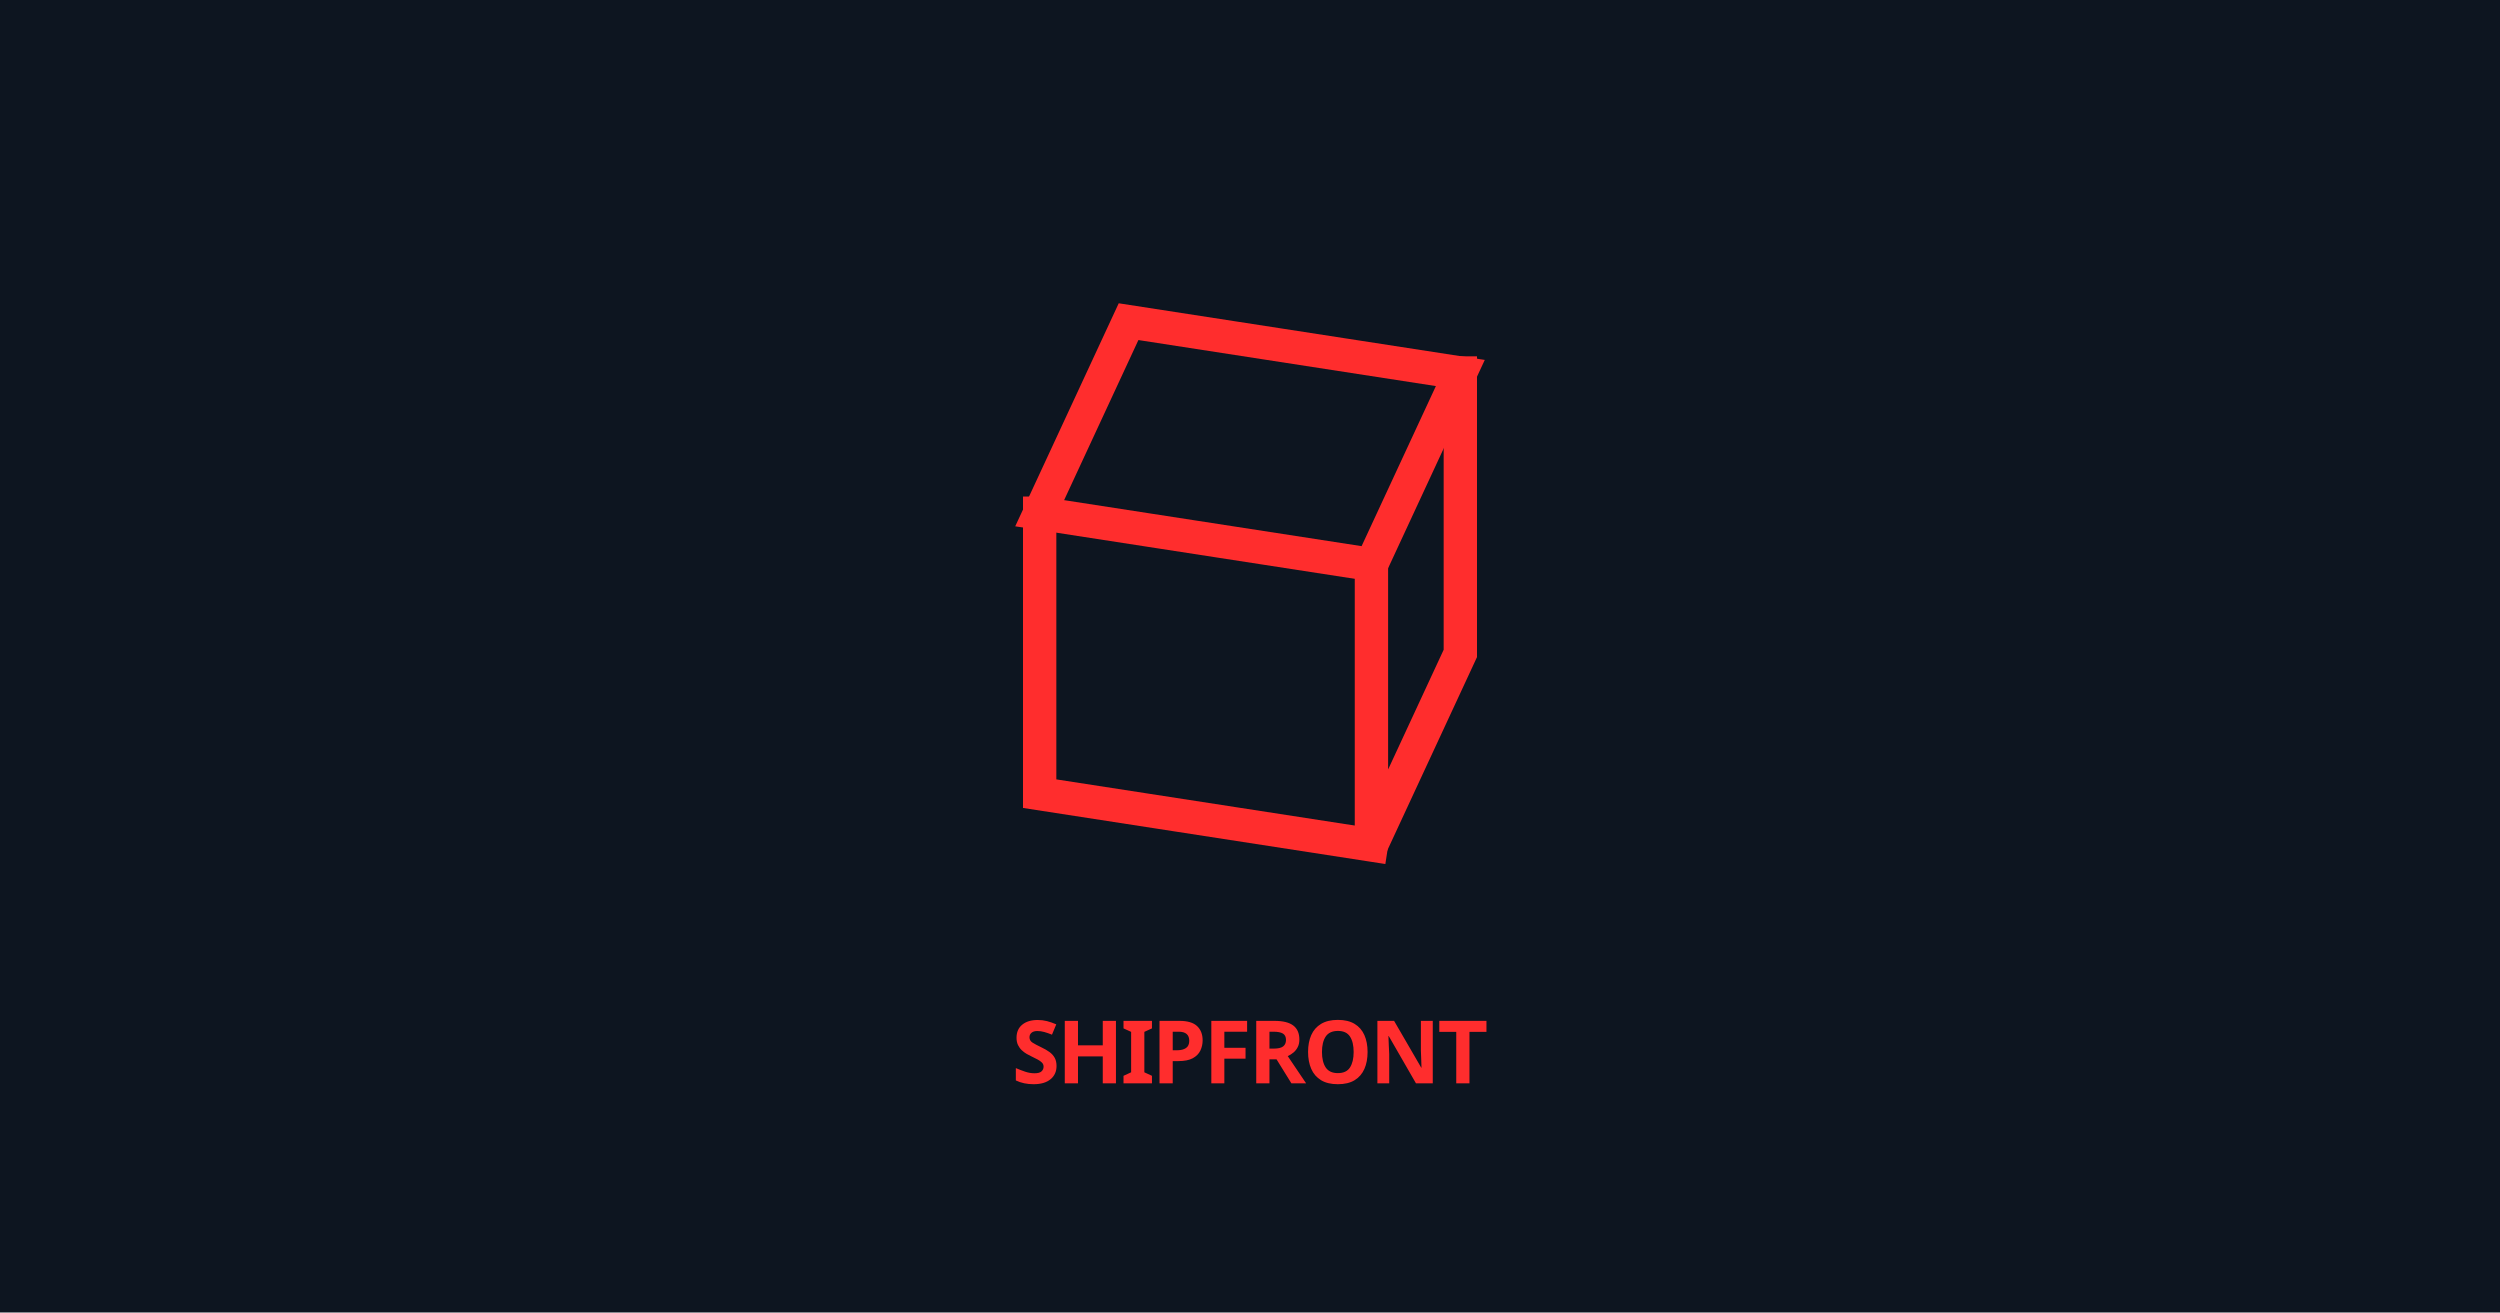
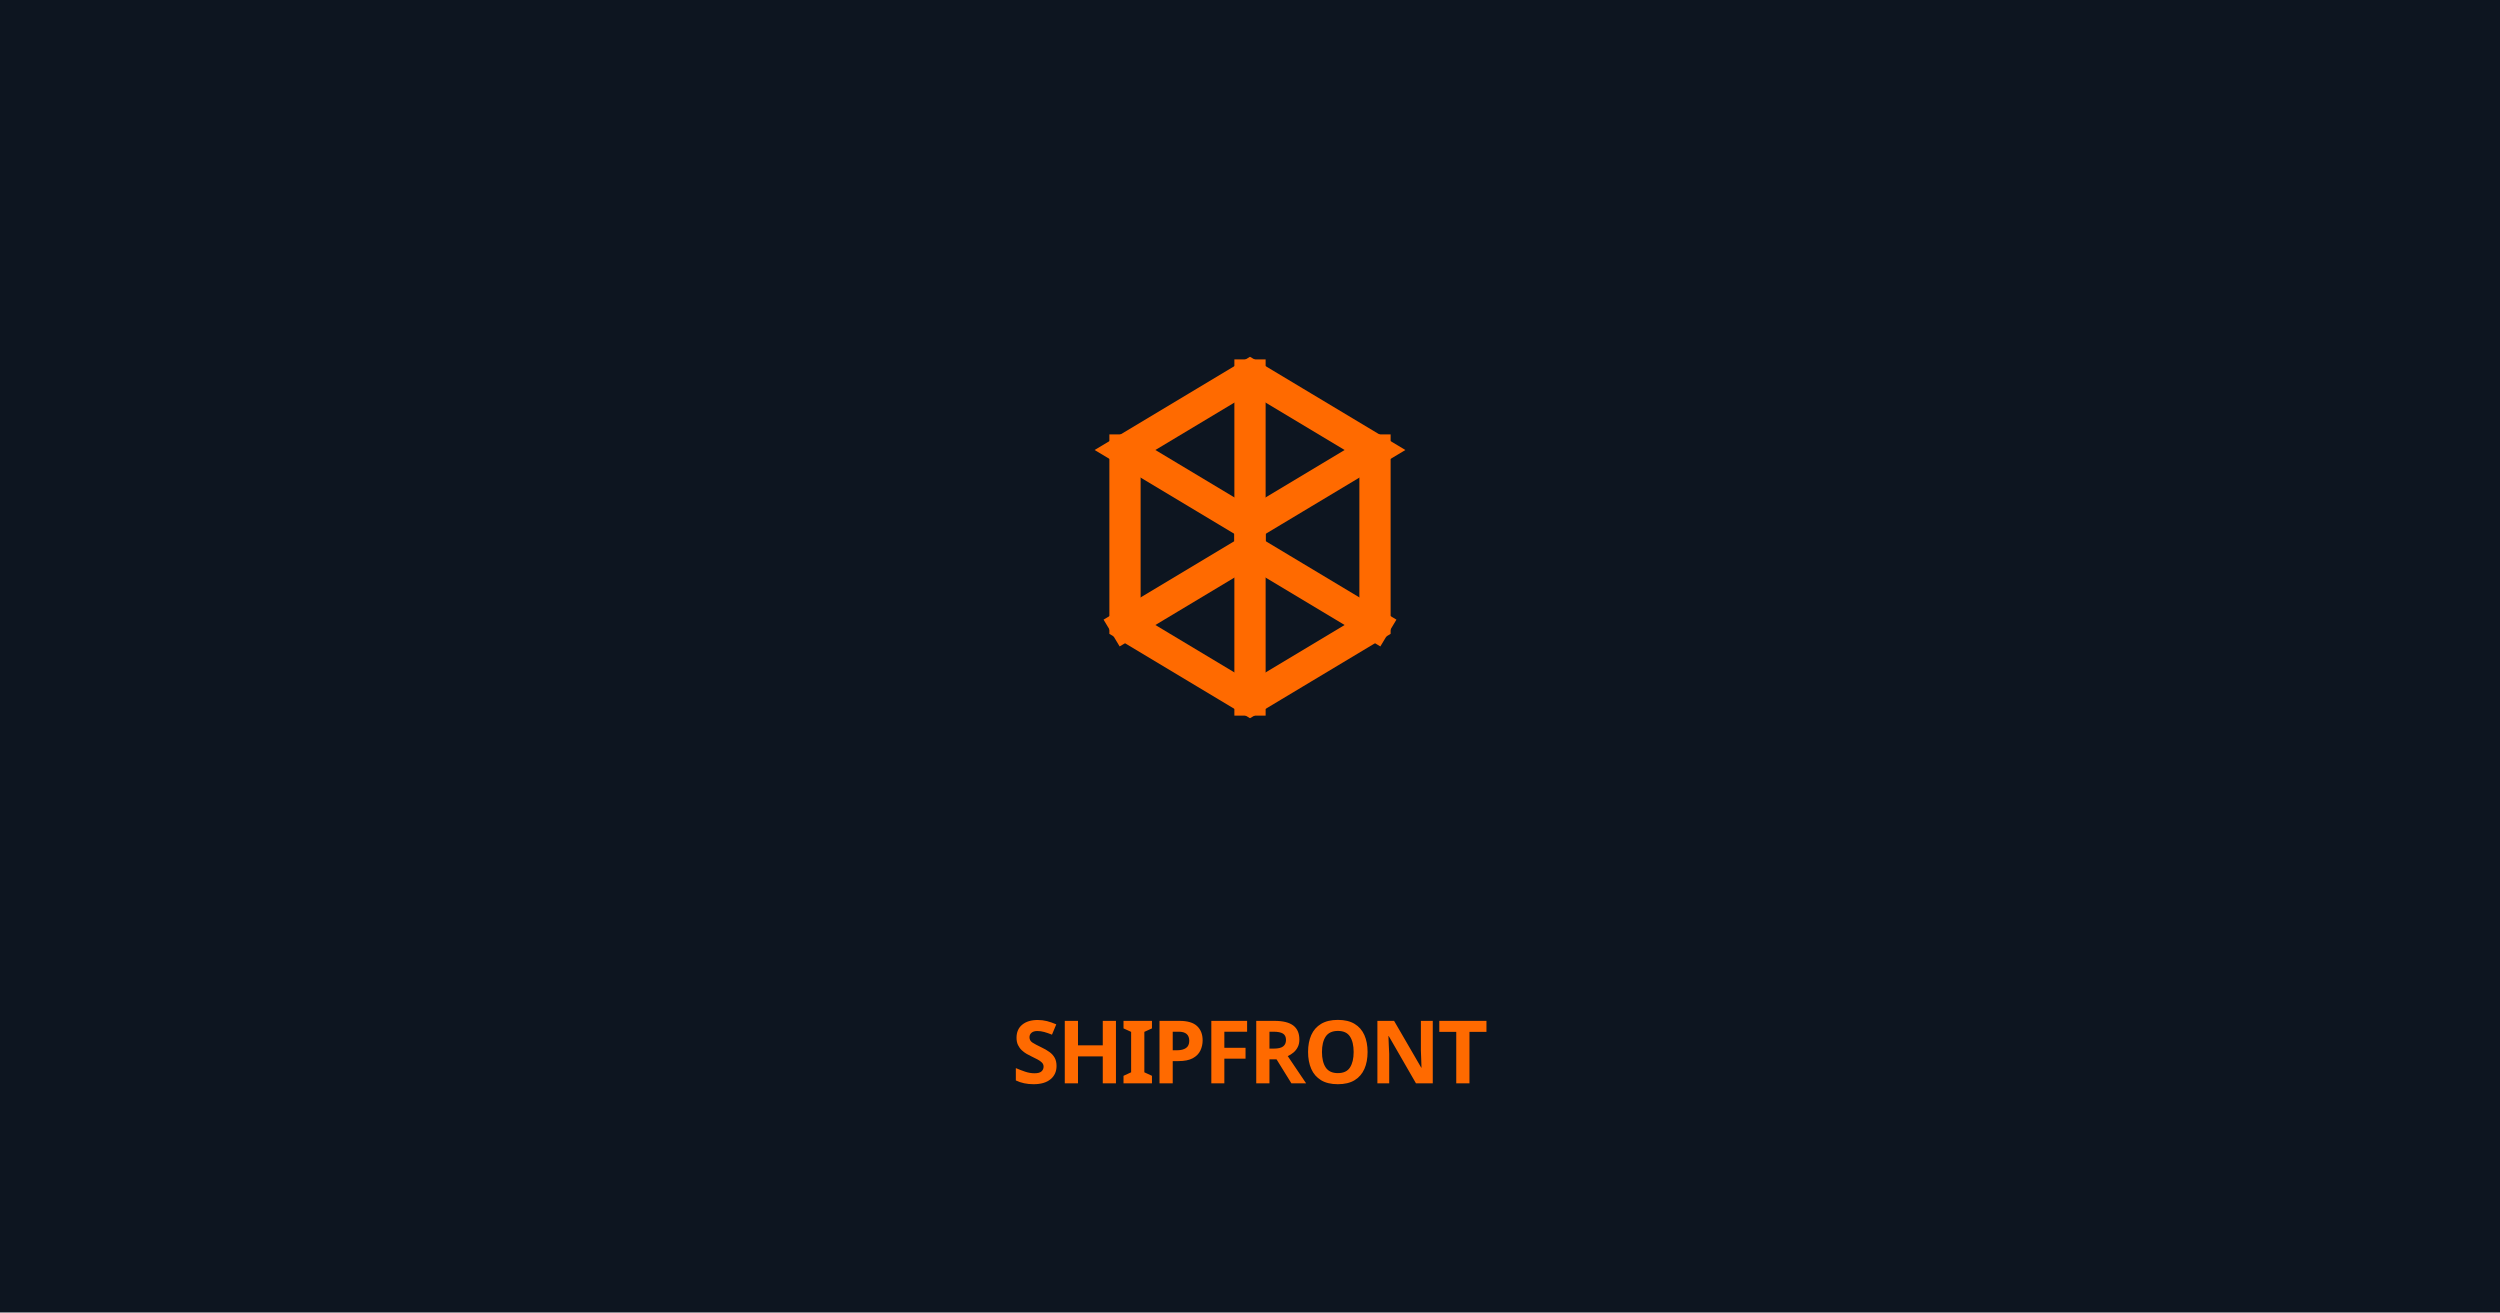
<svg xmlns="http://www.w3.org/2000/svg" viewBox="0 0 1200 630">
  <rect width="1200" height="630" fill="#0D1520" />
-   <svg x="440" y="120" width="320" height="320" viewBox="0 0 20 20">
-     <g fill="none" stroke="#FF2D2D" stroke-width="1" stroke-linecap="square" stroke-linejoin="miter" stroke-miterlimit="4">
-       <path d="M6.357 2.150 L16.310 3.690 L13.643 9.436 L3.690 7.897 Z" />
-       <path d="M16.310 3.690 L16.310 12.103 L13.643 17.850 L13.643 9.436" />
-       <path d="M3.690 7.897 L3.690 16.310 L13.643 17.850" />
+   <svg x="456" y="108" width="288" height="312" viewBox="0 0 24 26">
+     <g fill="none" stroke="#FF6A00" stroke-width="1.25" stroke-linecap="square" stroke-linejoin="miter" stroke-miterlimit="4">
+       <path d="M7 9 L12 6 L17 9 L12 12 Z" />
+       <path d="M7 9 L7 16 L12 19 L17 16 L17 9" />
+       <path d="M12 12 L12 19" />
+       <path d="M12 6 L12 13 L7 16" />
+       <path d="M12 13 L17 16" />
    </g>
  </svg>
-   <text x="600" y="520" text-anchor="middle" fill="#FF2D2D" font-family="ui-sans-serif, system-ui, sans-serif" font-size="42" font-weight="800" letter-spacing="-1.5">SHIPFRONT</text>
+   <text x="600" y="520" text-anchor="middle" fill="#FF6A00" font-family="ui-sans-serif, system-ui, sans-serif" font-size="42" font-weight="800" letter-spacing="-1.5">SHIPFRONT</text>
</svg>
